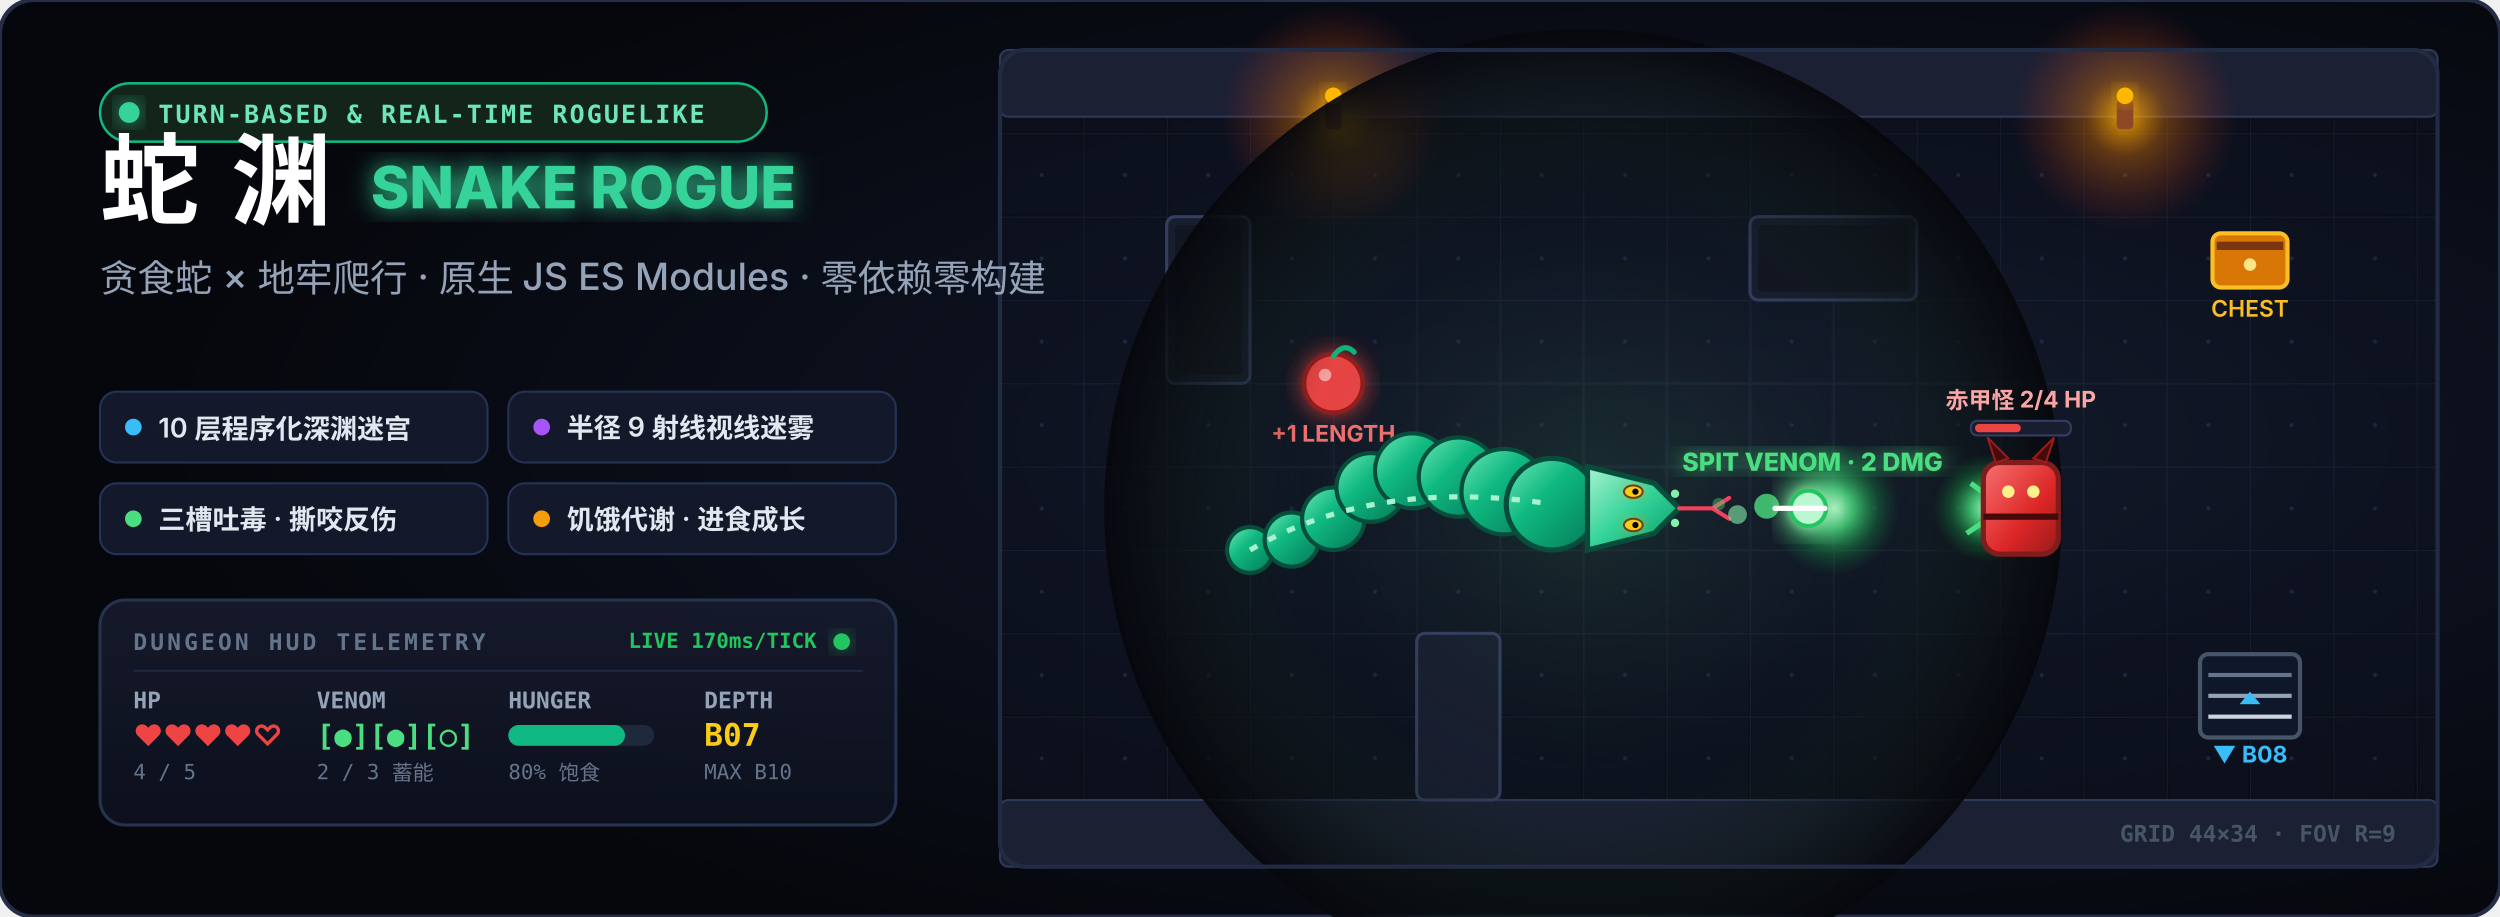
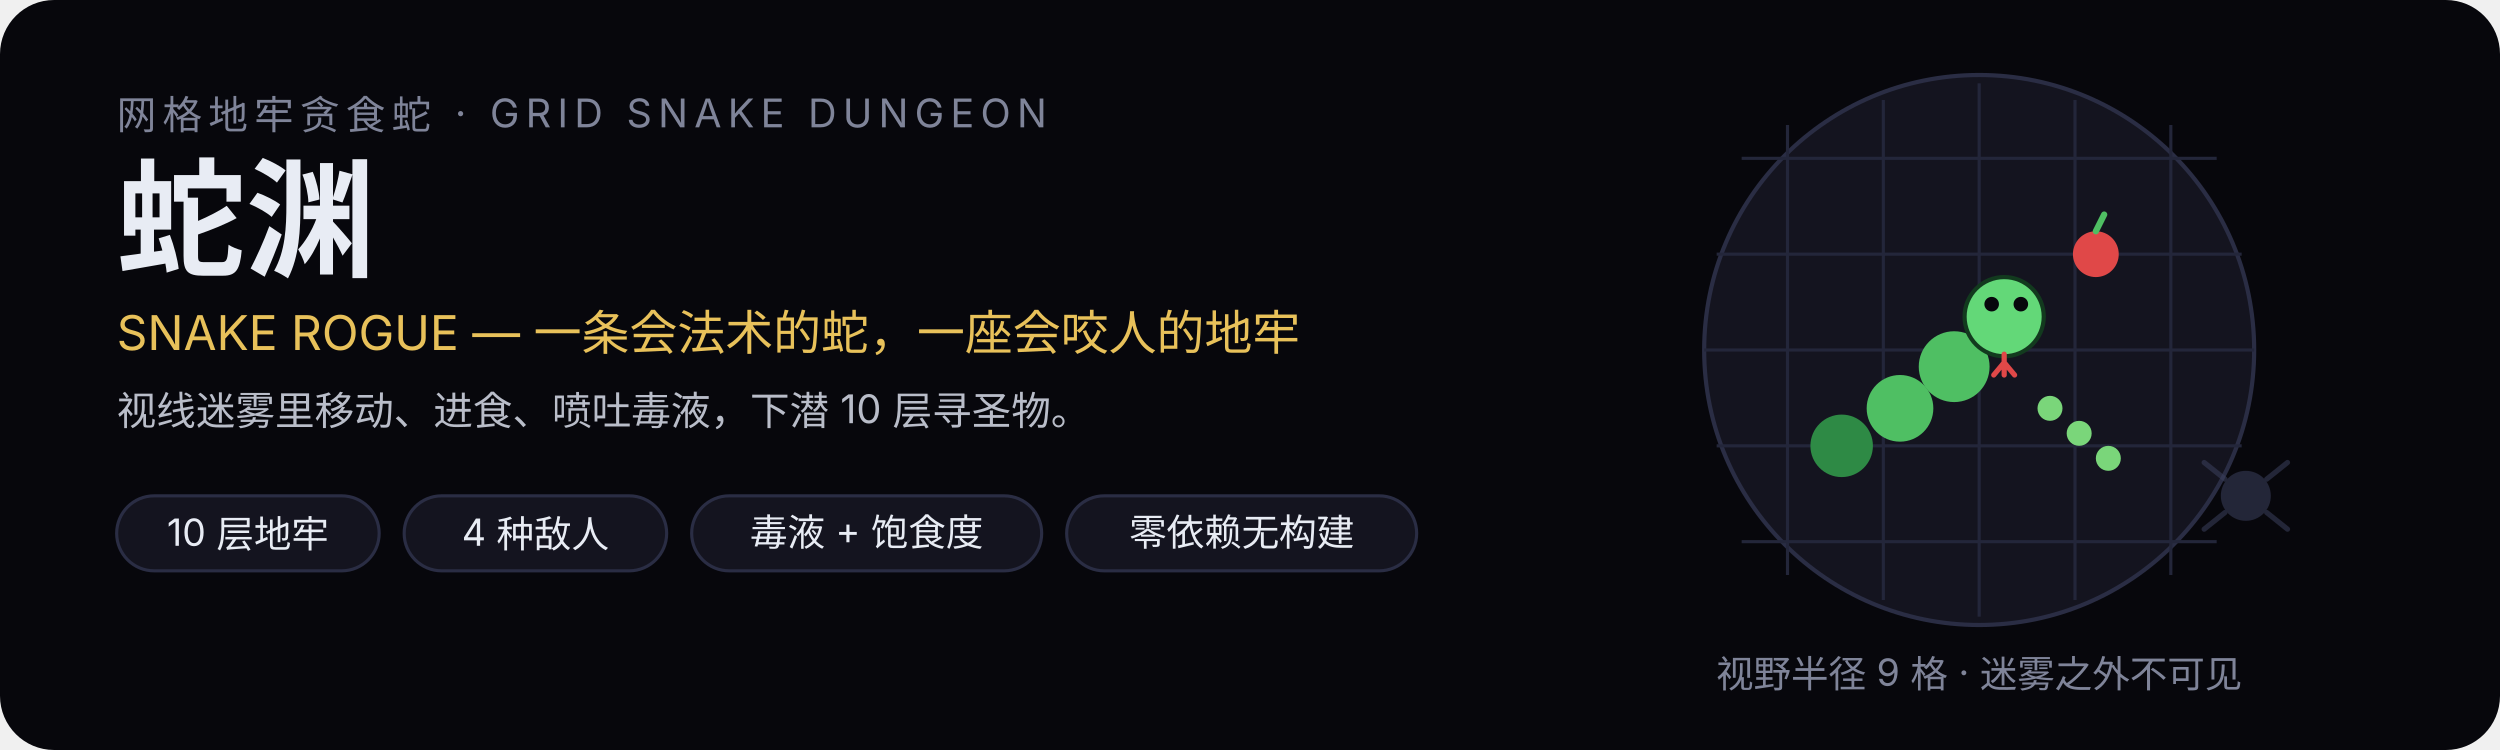
- <svg xmlns="http://www.w3.org/2000/svg" viewBox="0 0 1200 440" width="100%" height="100%" role="img" aria-labelledby="hero-title hero-desc">
-   <defs>
-     <radialGradient id="dungeonAmbient" cx="68%" cy="48%" r="62%">
-       <stop offset="0%" stop-color="#182333" />
-       <stop offset="45%" stop-color="#0c111e" />
-       <stop offset="100%" stop-color="#06070c" />
-     </radialGradient>
-     <radialGradient id="torchLight" cx="50%" cy="50%" r="50%">
-       <stop offset="0%" stop-color="#ffb703" stop-opacity="0.85" />
-       <stop offset="35%" stop-color="#f77f00" stop-opacity="0.35" />
-       <stop offset="100%" stop-color="#d62828" stop-opacity="0" />
-     </radialGradient>
-     <radialGradient id="fovVision" cx="50%" cy="50%" r="50%">
-       <stop offset="0%" stop-color="#4fbf63" stop-opacity="0.12" />
-       <stop offset="60%" stop-color="#14261d" stop-opacity="0.04" />
-       <stop offset="100%" stop-color="#06070c" stop-opacity="0.94" />
-     </radialGradient>
-     <radialGradient id="venomGlow" cx="50%" cy="50%" r="50%">
-       <stop offset="0%" stop-color="#bbf7d0" stop-opacity="1" />
-       <stop offset="30%" stop-color="#4ade80" stop-opacity="0.8" />
-       <stop offset="70%" stop-color="#16a34a" stop-opacity="0.3" />
-       <stop offset="100%" stop-color="#15803d" stop-opacity="0" />
-     </radialGradient>
-     <linearGradient id="snakeBodyGrad" x1="0%" y1="0%" x2="100%" y2="100%">
-       <stop offset="0%" stop-color="#6ee7b7" />
-       <stop offset="40%" stop-color="#10b981" />
-       <stop offset="100%" stop-color="#047857" />
-     </linearGradient>
-     <linearGradient id="snakeHeadGrad" x1="0%" y1="0%" x2="100%" y2="100%">
-       <stop offset="0%" stop-color="#a7f3d0" />
-       <stop offset="50%" stop-color="#34d399" />
-       <stop offset="100%" stop-color="#059669" />
-     </linearGradient>
-     <linearGradient id="demonGrad" x1="0%" y1="0%" x2="100%" y2="100%">
-       <stop offset="0%" stop-color="#f87171" />
-       <stop offset="60%" stop-color="#dc2626" />
-       <stop offset="100%" stop-color="#991b1b" />
-     </linearGradient>
-     <linearGradient id="cardGrad" x1="0%" y1="0%" x2="0%" y2="100%">
-       <stop offset="0%" stop-color="#161b2e" stop-opacity="0.88" />
-       <stop offset="100%" stop-color="#0d101d" stop-opacity="0.95" />
-     </linearGradient>
-     <pattern id="dungeonGrid" width="40" height="40" patternUnits="userSpaceOnUse">
-       <path d="M 40 0 L 0 0 0 40" fill="none" stroke="#232a42" stroke-width="1" stroke-opacity="0.5" />
-       <rect x="1" y="1" width="38" height="38" fill="#101424" fill-opacity="0.45" />
-       <circle cx="20" cy="20" r="1" fill="#2a3352" fill-opacity="0.6" />
-     </pattern>
-     <filter id="softGlow" x="-30%" y="-30%" width="160%" height="160%">
-       <feGaussianBlur stdDeviation="6" result="blur" />
-       <feMerge>
-         <feMergeNode in="blur" />
-         <feMergeNode in="SourceGraphic" />
-       </feMerge>
-     </filter>
-     <filter id="laserGlow" x="-50%" y="-50%" width="200%" height="200%">
-       <feGaussianBlur stdDeviation="3" result="blur1" />
-       <feGaussianBlur stdDeviation="8" result="blur2" />
-       <feMerge>
-         <feMergeNode in="blur2" />
-         <feMergeNode in="blur1" />
-         <feMergeNode in="SourceGraphic" />
-       </feMerge>
-     </filter>
-   </defs>
-   <rect width="1200" height="440" rx="16" fill="url(#dungeonAmbient)" />
-   <rect width="1200" height="440" rx="16" fill="none" stroke="#252d47" stroke-width="2" />
-   <g id="tactical-dungeon" transform="translate(480, 24)">
-     <rect x="0" y="0" width="690" height="392" rx="12" fill="url(#dungeonGrid)" />
-     <rect x="0" y="0" width="690" height="392" rx="12" fill="none" stroke="#2b3654" stroke-width="1.5" />
-     <rect x="0" y="0" width="690" height="32" rx="4" fill="#1b2033" stroke="#2e3859" stroke-width="1" />
-     <rect x="0" y="360" width="690" height="32" rx="4" fill="#1b2033" stroke="#2e3859" stroke-width="1" />
-     <rect x="80" y="80" width="40" height="80" rx="4" fill="#181d2f" stroke="#333e61" stroke-width="1.5" />
-     <rect x="84" y="84" width="32" height="72" rx="2" fill="#121522" />
-     <rect x="360" y="80" width="80" height="40" rx="4" fill="#181d2f" stroke="#333e61" stroke-width="1.5" />
-     <rect x="364" y="84" width="72" height="32" rx="2" fill="#121522" />
-     <rect x="200" y="280" width="40" height="80" rx="4" fill="#181d2f" stroke="#333e61" stroke-width="1.5" />
-     <circle cx="160" cy="32" r="54" fill="url(#torchLight)" />
-     <rect x="156" y="24" width="8" height="14" rx="2" fill="#8d4925" />
-     <circle cx="160" cy="22" r="4" fill="#ffb703" filter="url(#softGlow)" />
-     <circle cx="540" cy="32" r="54" fill="url(#torchLight)" />
-     <rect x="536" y="24" width="8" height="14" rx="2" fill="#8d4925" />
-     <circle cx="540" cy="22" r="4" fill="#ffb703" filter="url(#softGlow)" />
-     <g transform="translate(160, 160)">
-       <circle cx="0" cy="0" r="14" fill="#ef4444" stroke="#991b1b" stroke-width="2" filter="url(#softGlow)" />
-       <circle cx="-4" cy="-4" r="3" fill="#fca5a5" />
-       <path d="M 0 -13 Q 5 -20 10 -15" stroke="#10b981" stroke-width="2.5" fill="none" stroke-linecap="round" />
-       <text x="0" y="28" font-family="-apple-system, BlinkMacSystemFont, 'Segoe UI', monospace" font-size="11" font-weight="700" fill="#f87171" text-anchor="middle">+1 LENGTH</text>
-     </g>
-     <g transform="translate(600, 100)">
-       <rect x="-18" y="-12" width="36" height="26" rx="4" fill="#d97706" stroke="#fbbf24" stroke-width="2" />
-       <rect x="-16" y="-8" width="32" height="4" fill="#78350f" />
-       <circle cx="0" cy="3" r="3" fill="#fde68a" />
-       <text x="0" y="28" font-family="-apple-system, BlinkMacSystemFont, 'Segoe UI', monospace" font-size="11" font-weight="600" fill="#fbbf24" text-anchor="middle">CHEST</text>
-     </g>
-     <g transform="translate(600, 310)">
-       <rect x="-24" y="-20" width="48" height="40" rx="4" fill="#0f172a" stroke="#475569" stroke-width="2" />
-       <line x1="-20" y1="-10" x2="20" y2="-10" stroke="#64748b" stroke-width="2" />
-       <line x1="-20" y1="0" x2="20" y2="0" stroke="#94a3b8" stroke-width="2" />
-       <line x1="-20" y1="10" x2="20" y2="10" stroke="#cbd5e1" stroke-width="2" />
-       <path d="M 0 -2 L 5 4 L -5 4 Z" fill="#38bdf8" />
-       <text x="0" y="32" font-family="-apple-system, BlinkMacSystemFont, 'Segoe UI', monospace" font-size="11" font-weight="700" fill="#38bdf8" text-anchor="middle">▼ B08</text>
-     </g>
-     <circle cx="280" cy="220" r="230" fill="url(#fovVision)" />
-     <circle cx="120" cy="240" r="11" fill="url(#snakeBodyGrad)" stroke="#064e3b" stroke-width="2" />
-     <circle cx="140" cy="235" r="13" fill="url(#snakeBodyGrad)" stroke="#064e3b" stroke-width="2" />
-     <circle cx="160" cy="225" r="15" fill="url(#snakeBodyGrad)" stroke="#064e3b" stroke-width="2" />
-     <circle cx="178" cy="210" r="16.5" fill="url(#snakeBodyGrad)" stroke="#064e3b" stroke-width="2" />
-     <circle cx="198" cy="202" r="18" fill="url(#snakeBodyGrad)" stroke="#064e3b" stroke-width="2" />
-     <circle cx="220" cy="205" r="19" fill="url(#snakeBodyGrad)" stroke="#064e3b" stroke-width="2" />
-     <circle cx="242" cy="212" r="20.5" fill="url(#snakeBodyGrad)" stroke="#064e3b" stroke-width="2" />
-     <circle cx="265" cy="218" r="22" fill="url(#snakeBodyGrad)" stroke="#064e3b" stroke-width="2.5" />
-     <path d="M 120 240 Q 180 205 265 218" fill="none" stroke="#a7f3d0" stroke-width="2.5" stroke-dasharray="4 6" />
-     <g transform="translate(290, 220)">
-       <polygon points="-8,-20 24,-12 36,0 24,12 -8,20" fill="url(#snakeHeadGrad)" stroke="#064e3b" stroke-width="2.5" />
-       <ellipse cx="14" cy="-8" rx="4.5" ry="3" fill="#facc15" stroke="#713f12" stroke-width="1" filter="url(#softGlow)" />
-       <ellipse cx="14" cy="8" rx="4.5" ry="3" fill="#facc15" stroke="#713f12" stroke-width="1" filter="url(#softGlow)" />
-       <circle cx="15" cy="-8" r="1.5" fill="#000000" />
-       <circle cx="15" cy="8" r="1.5" fill="#000000" />
-       <path d="M 36 0 L 52 0 M 52 0 L 60 -5 M 52 0 L 60 5" fill="none" stroke="#f43f5e" stroke-width="2" stroke-linecap="round" />
-       <circle cx="34" cy="-7" r="2" fill="#86efac" />
-       <circle cx="34" cy="7" r="2" fill="#86efac" />
-     </g>
-     <g transform="translate(360, 220)">
-       <circle cx="40" cy="0" r="32" fill="url(#venomGlow)" />
-       <circle cx="-15" cy="-2" r="3" fill="#4ade80" opacity="0.4" />
-       <circle cx="-6" cy="3" r="4.5" fill="#86efac" opacity="0.6" />
-       <circle cx="8" cy="-1" r="6" fill="#4ade80" opacity="0.8" />
-       <circle cx="28" cy="0" r="8.5" fill="#bbf7d0" stroke="#22c55e" stroke-width="2" filter="url(#laserGlow)" />
-       <path d="M 12 0 L 36 0" stroke="#ffffff" stroke-width="2.5" stroke-linecap="round" />
-       <text x="30" y="-18" font-family="-apple-system, BlinkMacSystemFont, 'Segoe UI', monospace" font-size="12" font-weight="800" fill="#4ade80" text-anchor="middle" filter="url(#softGlow)">SPIT VENOM · 2 DMG</text>
-     </g>
-     <g transform="translate(490, 220)">
-       <circle cx="-16" cy="0" r="26" fill="url(#venomGlow)" />
-       <path d="M -24 -12 L -8 0 L -26 12" stroke="#4ade80" stroke-width="2.5" fill="none" />
-       <rect x="-18" y="-22" width="36" height="44" rx="8" fill="url(#demonGrad)" stroke="#7f1d1d" stroke-width="2.5" />
-       <polygon points="-12,-22 -16,-34 -6,-24" fill="#450a0a" stroke="#991b1b" stroke-width="1" />
-       <polygon points="12,-22 16,-34 6,-24" fill="#450a0a" stroke="#991b1b" stroke-width="1" />
-       <circle cx="-6" cy="-8" r="3" fill="#fef08a" />
-       <circle cx="6" cy="-8" r="3" fill="#fef08a" />
-       <line x1="-18" y1="4" x2="18" y2="4" stroke="#450a0a" stroke-width="3" />
-       <rect x="-24" y="-42" width="48" height="7" rx="3" fill="#181d2f" stroke="#333e61" stroke-width="1" />
-       <rect x="-22" y="-40.5" width="22" height="4" rx="2" fill="#ef4444" />
-       <text x="0" y="-48" font-family="-apple-system, BlinkMacSystemFont, 'Segoe UI', monospace" font-size="11" font-weight="700" fill="#fca5a5" text-anchor="middle">赤甲怪 2/4 HP</text>
-     </g>
-     <rect x="0" y="0" width="690" height="392" rx="12" fill="none" stroke="#222b44" stroke-width="2" />
-     <text x="670" y="380" font-family="ui-monospace, SFMono-Regular, Menlo, monospace" font-size="11" font-weight="600" fill="#475569" text-anchor="end">GRID 44×34 · FOV R=9</text>
-   </g>
-   <g id="brand-story" transform="translate(48, 40)">
-     <g transform="translate(0, 0)">
-       <rect width="320" height="28" rx="14" fill="#13241b" stroke="#10b981" stroke-width="1.2" />
-       <circle cx="14" cy="14" r="5" fill="#34d399" filter="url(#softGlow)" />
-       <text x="28" y="19" font-family="ui-monospace, SFMono-Regular, Menlo, monospace" font-size="12" font-weight="700" fill="#6ee7b7" letter-spacing="1">TURN-BASED &amp; REAL-TIME ROGUELIKE</text>
-     </g>
-     <g transform="translate(0, 64)">
-       <text x="0" y="0" font-family="-apple-system, BlinkMacSystemFont, 'PingFang SC', 'Hiragino Sans GB', sans-serif" font-size="48" font-weight="900" fill="#ffffff" letter-spacing="2">
-         蛇 渊
-       </text>
-       <text x="130" y="-4" font-family="-apple-system, BlinkMacSystemFont, 'Segoe UI', sans-serif" font-size="28" font-weight="800" fill="#34d399" filter="url(#softGlow)">
-         SNAKE ROGUE
-       </text>
-       <text x="0" y="36" font-family="-apple-system, BlinkMacSystemFont, 'Segoe UI', 'PingFang SC', sans-serif" font-size="18" font-weight="500" fill="#94a3b8">
-         贪食蛇 × 地牢爬行 · 原生 JS ES Modules · 零依赖零构建
-       </text>
-     </g>
-     <g transform="translate(0, 148)">
-       <g transform="translate(0, 0)">
-         <rect width="186" height="34" rx="8" fill="#13192b" stroke="#253256" stroke-width="1" />
-         <circle cx="16" cy="17" r="4" fill="#38bdf8" />
-         <text x="28" y="22" font-family="-apple-system, BlinkMacSystemFont, 'Segoe UI', sans-serif" font-size="13" font-weight="600" fill="#e2e8f0">10 层程序化深渊迷宫</text>
+ <svg xmlns="http://www.w3.org/2000/svg" width="1200" height="360" viewBox="0 0 1200 360" role="img" aria-labelledby="title desc">
+   <rect width="1200" height="360" rx="26" fill="#07070c" />
+   <g id="title-block" font-family="-apple-system, BlinkMacSystemFont, 'Segoe UI', 'PingFang SC', 'Microsoft YaHei', sans-serif">
+     <text x="56" y="62" font-size="19" letter-spacing="3" fill="#7f8499">网格地牢贪食蛇 · GRID SNAKE DUNGEON</text>
+     <text x="56" y="128" font-size="62" font-weight="700" fill="#e8ecf4">蛇渊</text>
+     <text x="56" y="168" font-size="23" fill="#e8c15a">SNAKE ROGUE — 一条会法术的蛇，一座会咬人的地牢</text>
+     <text x="56" y="204" font-size="19" fill="#b9bdc9">视线迷雾里移动、进食、喷吐毒液，下潜 10 层寻圣物。</text>
+     <g id="chips" font-size="18" fill="#e8ecf4" text-anchor="middle">
+       <g>
+         <rect x="56" y="238" width="126" height="36" rx="18" fill="#14141f" stroke="#2a2d44" stroke-width="1.5" />
+         <text x="119" y="262">10 层地牢</text>
      </g>
-       <g transform="translate(196, 0)">
-         <rect width="186" height="34" rx="8" fill="#13192b" stroke="#253256" stroke-width="1" />
-         <circle cx="16" cy="17" r="4" fill="#a855f7" />
-         <text x="28" y="22" font-family="-apple-system, BlinkMacSystemFont, 'Segoe UI', sans-serif" font-size="13" font-weight="600" fill="#e2e8f0">半径 9 射线视线迷雾</text>
+       <g>
+         <rect x="194" y="238" width="126" height="36" rx="18" fill="#14141f" stroke="#2a2d44" stroke-width="1.5" />
+         <text x="257" y="262">4 种敌人</text>
      </g>
-       <g transform="translate(0, 44)">
-         <rect width="186" height="34" rx="8" fill="#13192b" stroke="#253256" stroke-width="1" />
-         <circle cx="16" cy="17" r="4" fill="#4ade80" />
-         <text x="28" y="22" font-family="-apple-system, BlinkMacSystemFont, 'Segoe UI', sans-serif" font-size="13" font-weight="600" fill="#e2e8f0">三槽吐毒 · 撕咬反伤</text>
+       <g>
+         <rect x="332" y="238" width="168" height="36" rx="18" fill="#14141f" stroke="#2a2d44" stroke-width="1.5" />
+         <text x="416" y="262">毒液 + 饱食度</text>
      </g>
-       <g transform="translate(196, 44)">
-         <rect width="186" height="34" rx="8" fill="#13192b" stroke="#253256" stroke-width="1" />
-         <circle cx="16" cy="17" r="4" fill="#f59e0b" />
-         <text x="28" y="22" font-family="-apple-system, BlinkMacSystemFont, 'Segoe UI', sans-serif" font-size="13" font-weight="600" fill="#e2e8f0">饥饿代谢 · 进食成长</text>
-       </g>
-     </g>
-     <g transform="translate(0, 248)">
-       <rect width="382" height="108" rx="12" fill="url(#cardGrad)" stroke="#27324f" stroke-width="1.5" />
-       <text x="16" y="24" font-family="ui-monospace, SFMono-Regular, Menlo, monospace" font-size="11" font-weight="700" fill="#64748b" letter-spacing="1.5">DUNGEON HUD TELEMETRY</text>
-       <circle cx="356" cy="20" r="4" fill="#22c55e" filter="url(#softGlow)" />
-       <text x="344" y="23" font-family="ui-monospace, monospace" font-size="10" font-weight="600" fill="#22c55e" text-anchor="end">LIVE 170ms/TICK</text>
-       <line x1="16" y1="34" x2="366" y2="34" stroke="#1e2740" stroke-width="1" />
-       <g transform="translate(16, 52)">
-         <text x="0" y="0" font-family="ui-monospace, monospace" font-size="11" font-weight="600" fill="#94a3b8">HP</text>
-         <text x="0" y="18" font-family="-apple-system, BlinkMacSystemFont, 'Segoe UI', sans-serif" font-size="14" font-weight="700" fill="#ef4444">♥♥♥♥♡</text>
-         <text x="0" y="34" font-family="ui-monospace, monospace" font-size="10" fill="#64748b">4 / 5</text>
-       </g>
-       <g transform="translate(104, 52)">
-         <text x="0" y="0" font-family="ui-monospace, monospace" font-size="11" font-weight="600" fill="#94a3b8">VENOM</text>
-         <text x="0" y="18" font-family="ui-monospace, monospace" font-size="14" font-weight="700" fill="#4ade80">[●][●][○]</text>
-         <text x="0" y="34" font-family="ui-monospace, monospace" font-size="10" fill="#64748b">2 / 3 蓄能</text>
-       </g>
-       <g transform="translate(196, 52)">
-         <text x="0" y="0" font-family="ui-monospace, monospace" font-size="11" font-weight="600" fill="#94a3b8">HUNGER</text>
-         <rect x="0" y="8" width="70" height="10" rx="5" fill="#1e293b" />
-         <rect x="0" y="8" width="56" height="10" rx="5" fill="#10b981" />
-         <text x="0" y="34" font-family="ui-monospace, monospace" font-size="10" fill="#64748b">80% 饱食</text>
-       </g>
-       <g transform="translate(290, 52)">
-         <text x="0" y="0" font-family="ui-monospace, monospace" font-size="11" font-weight="600" fill="#94a3b8">DEPTH</text>
-         <text x="0" y="18" font-family="ui-monospace, monospace" font-size="15" font-weight="800" fill="#facc15">B07</text>
-         <text x="0" y="34" font-family="ui-monospace, monospace" font-size="10" fill="#64748b">MAX B10</text>
+       <g>
+         <rect x="512" y="238" width="168" height="36" rx="18" fill="#14141f" stroke="#2a2d44" stroke-width="1.5" />
+         <text x="596" y="262">零依赖无构建</text>
      </g>
    </g>
  </g>
+   <g id="fov-diagram" font-family="-apple-system, BlinkMacSystemFont, 'Segoe UI', 'PingFang SC', 'Microsoft YaHei', sans-serif">
+     <g id="fog">
+       <circle cx="950" cy="168" r="132" fill="#14141f" />
+       <circle cx="950" cy="168" r="132" fill="none" stroke="#2a2d44" stroke-width="2" />
+     </g>
+     <g id="floor-grid" stroke="#23263a" stroke-width="1.5">
+       <line x1="858" y1="60" x2="858" y2="276" />
+       <line x1="904" y1="48" x2="904" y2="288" />
+       <line x1="950" y1="40" x2="950" y2="296" />
+       <line x1="996" y1="48" x2="996" y2="288" />
+       <line x1="1042" y1="60" x2="1042" y2="276" />
+       <line x1="836" y1="76" x2="1064" y2="76" />
+       <line x1="824" y1="122" x2="1076" y2="122" />
+       <line x1="818" y1="168" x2="1082" y2="168" />
+       <line x1="824" y1="214" x2="1076" y2="214" />
+       <line x1="836" y1="260" x2="1064" y2="260" />
+     </g>
+     <g id="snake">
+       <circle cx="884" cy="214" r="15" fill="#2e8a45" />
+       <circle cx="912" cy="196" r="16" fill="#4fbf63" />
+       <circle cx="938" cy="176" r="17" fill="#4fbf63" />
+       <circle cx="962" cy="152" r="19" fill="#63d878" stroke="#123a1e" stroke-width="2" />
+       <circle cx="956" cy="146" r="3.5" fill="#07070c" />
+       <circle cx="970" cy="146" r="3.5" fill="#07070c" />
+       <path d="M 962 170 L 962 180 M 957 180 L 962 174 L 967 180" stroke="#e04848" stroke-width="2.5" fill="none" stroke-linecap="round" />
+     </g>
+     <g id="apple">
+       <circle cx="1006" cy="122" r="11" fill="#e04848" />
+       <line x1="1006" y1="111" x2="1010" y2="103" stroke="#4fbf63" stroke-width="3" stroke-linecap="round" />
+     </g>
+     <g id="spider-shadow" opacity="0.55">
+       <circle cx="1078" cy="238" r="12" fill="#3a3f5c" />
+       <g stroke="#3a3f5c" stroke-width="2.5" stroke-linecap="round">
+         <line x1="1068" y1="230" x2="1058" y2="222" />
+         <line x1="1088" y1="230" x2="1098" y2="222" />
+         <line x1="1068" y1="246" x2="1058" y2="254" />
+         <line x1="1088" y1="246" x2="1098" y2="254" />
+       </g>
+     </g>
+     <g id="venom-dots" fill="#7ad67a">
+       <circle cx="984" cy="196" r="6" />
+       <circle cx="998" cy="208" r="6" />
+       <circle cx="1012" cy="220" r="6" />
+     </g>
+     <text x="950" y="330" font-size="18" fill="#7f8499" text-anchor="middle">视野半径 9 格 · 迷雾之外不可见</text>
+   </g>
</svg>
